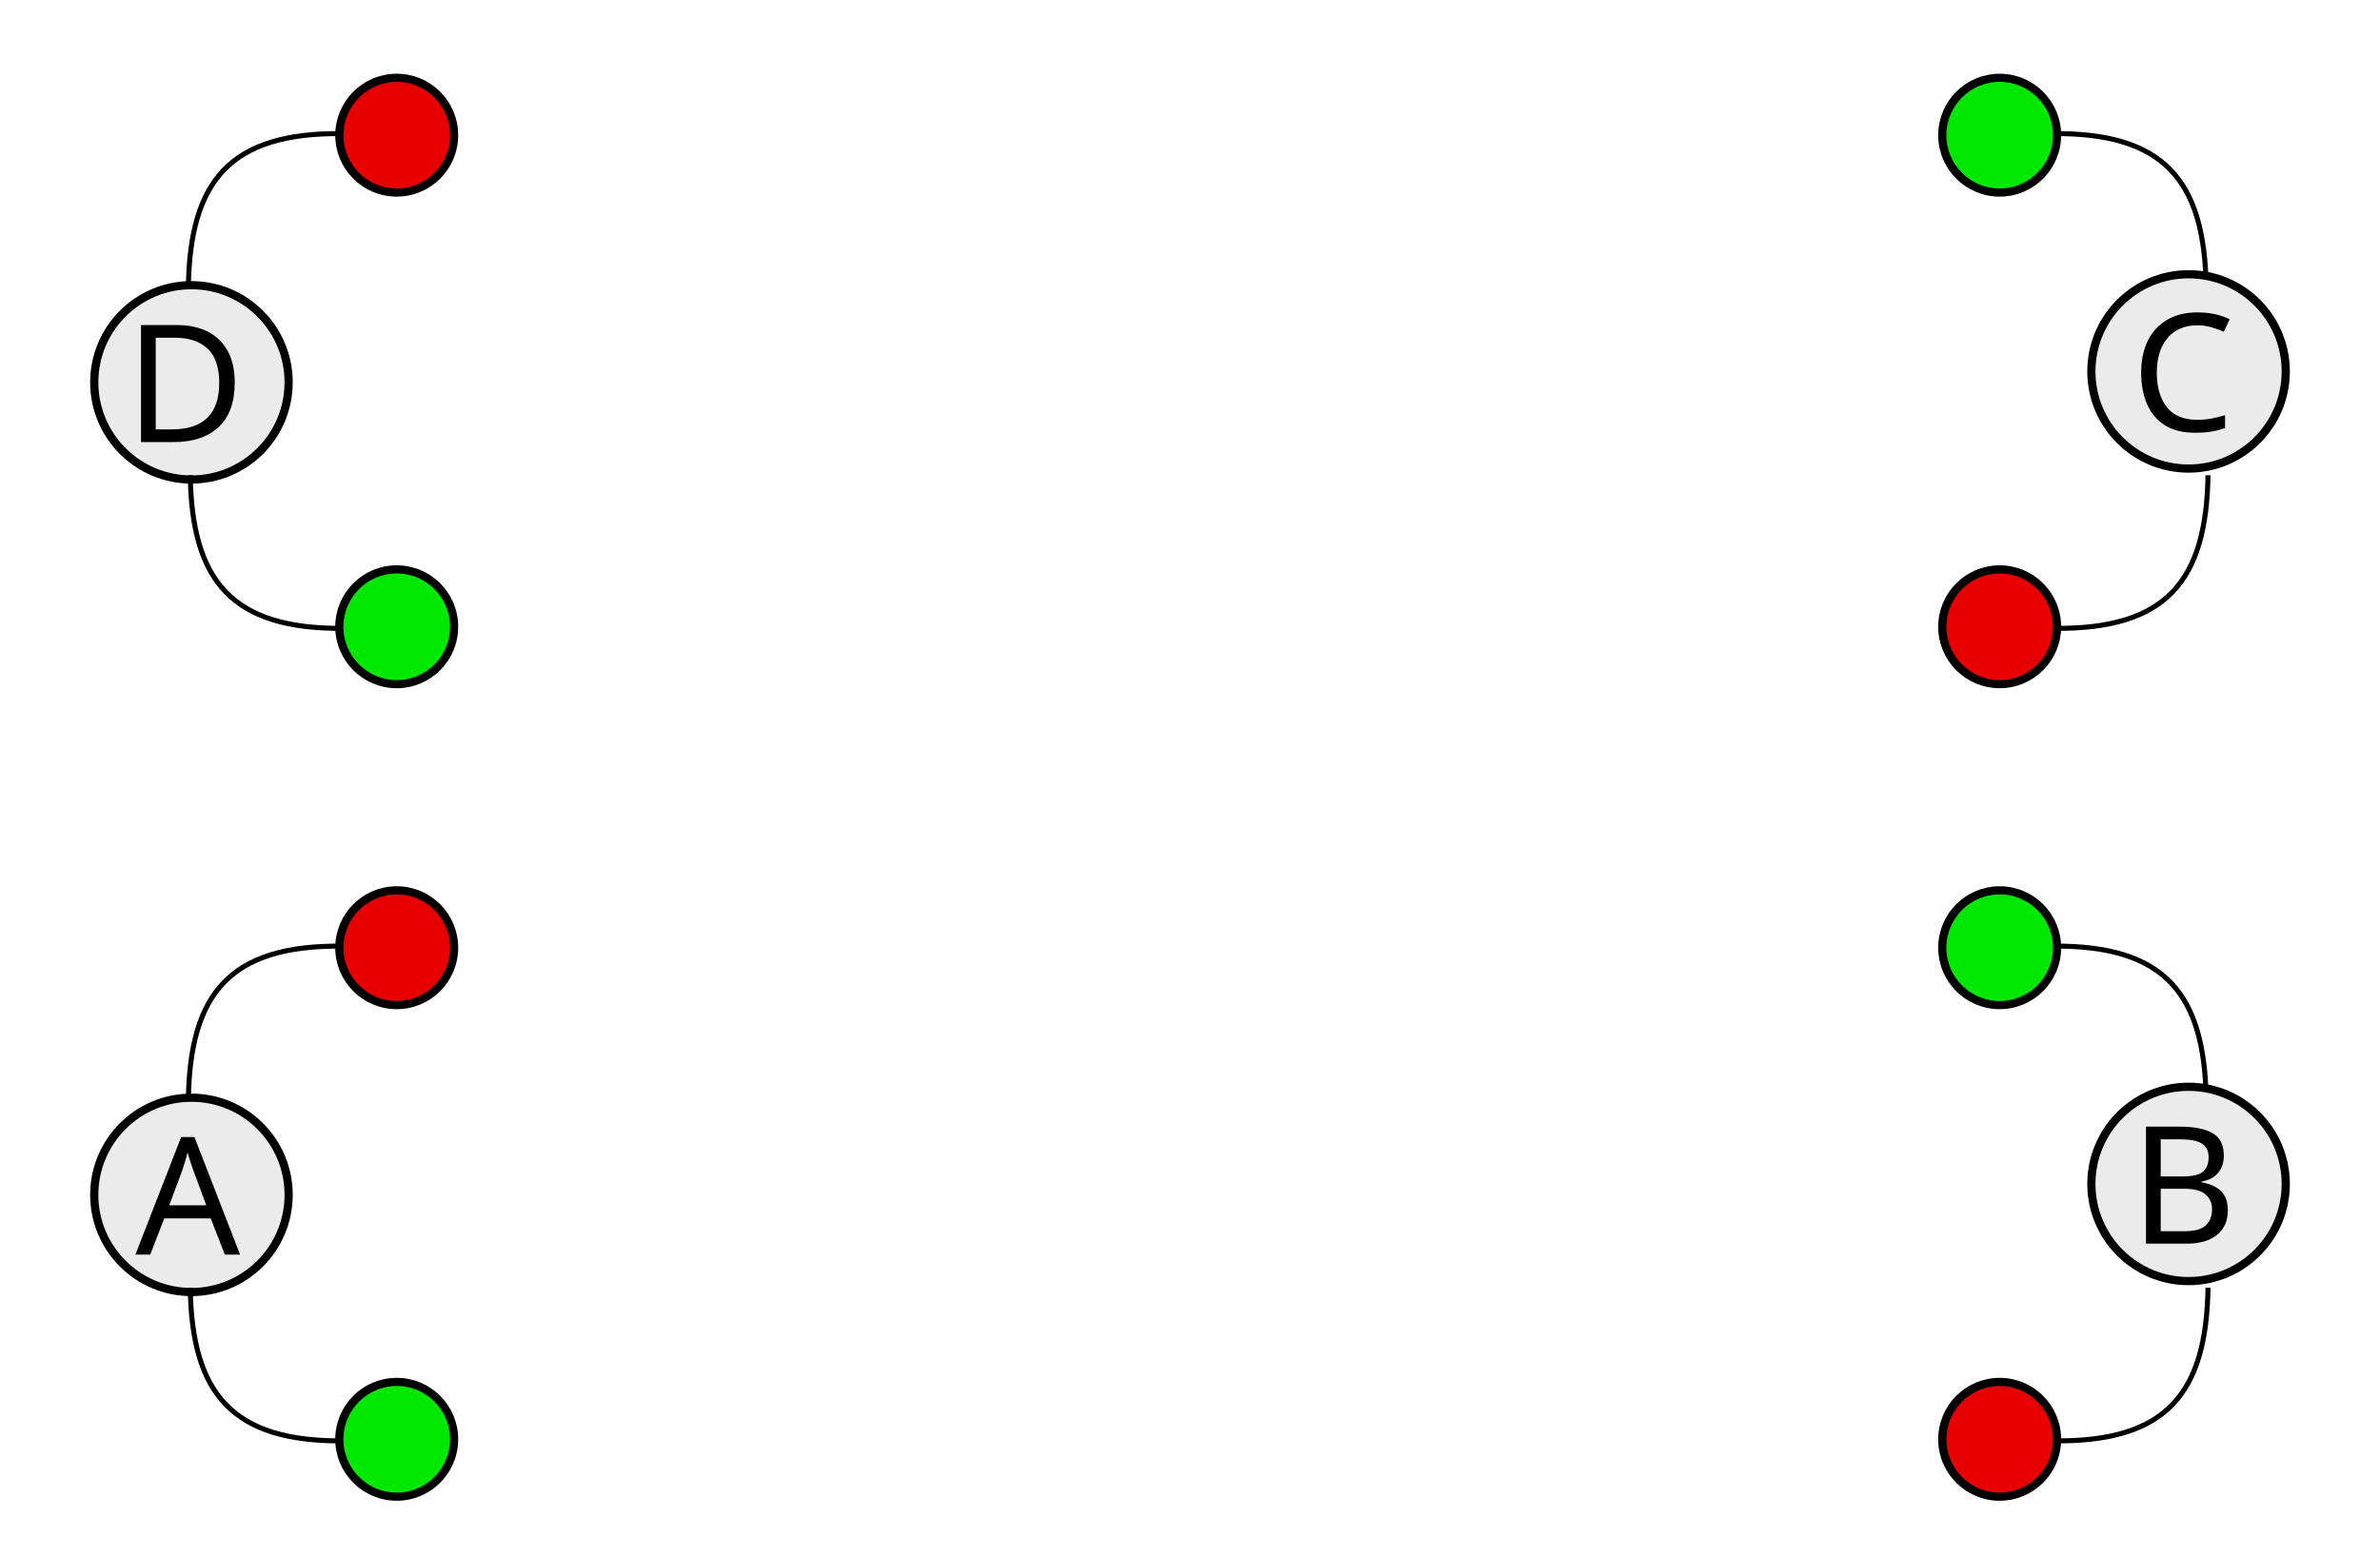
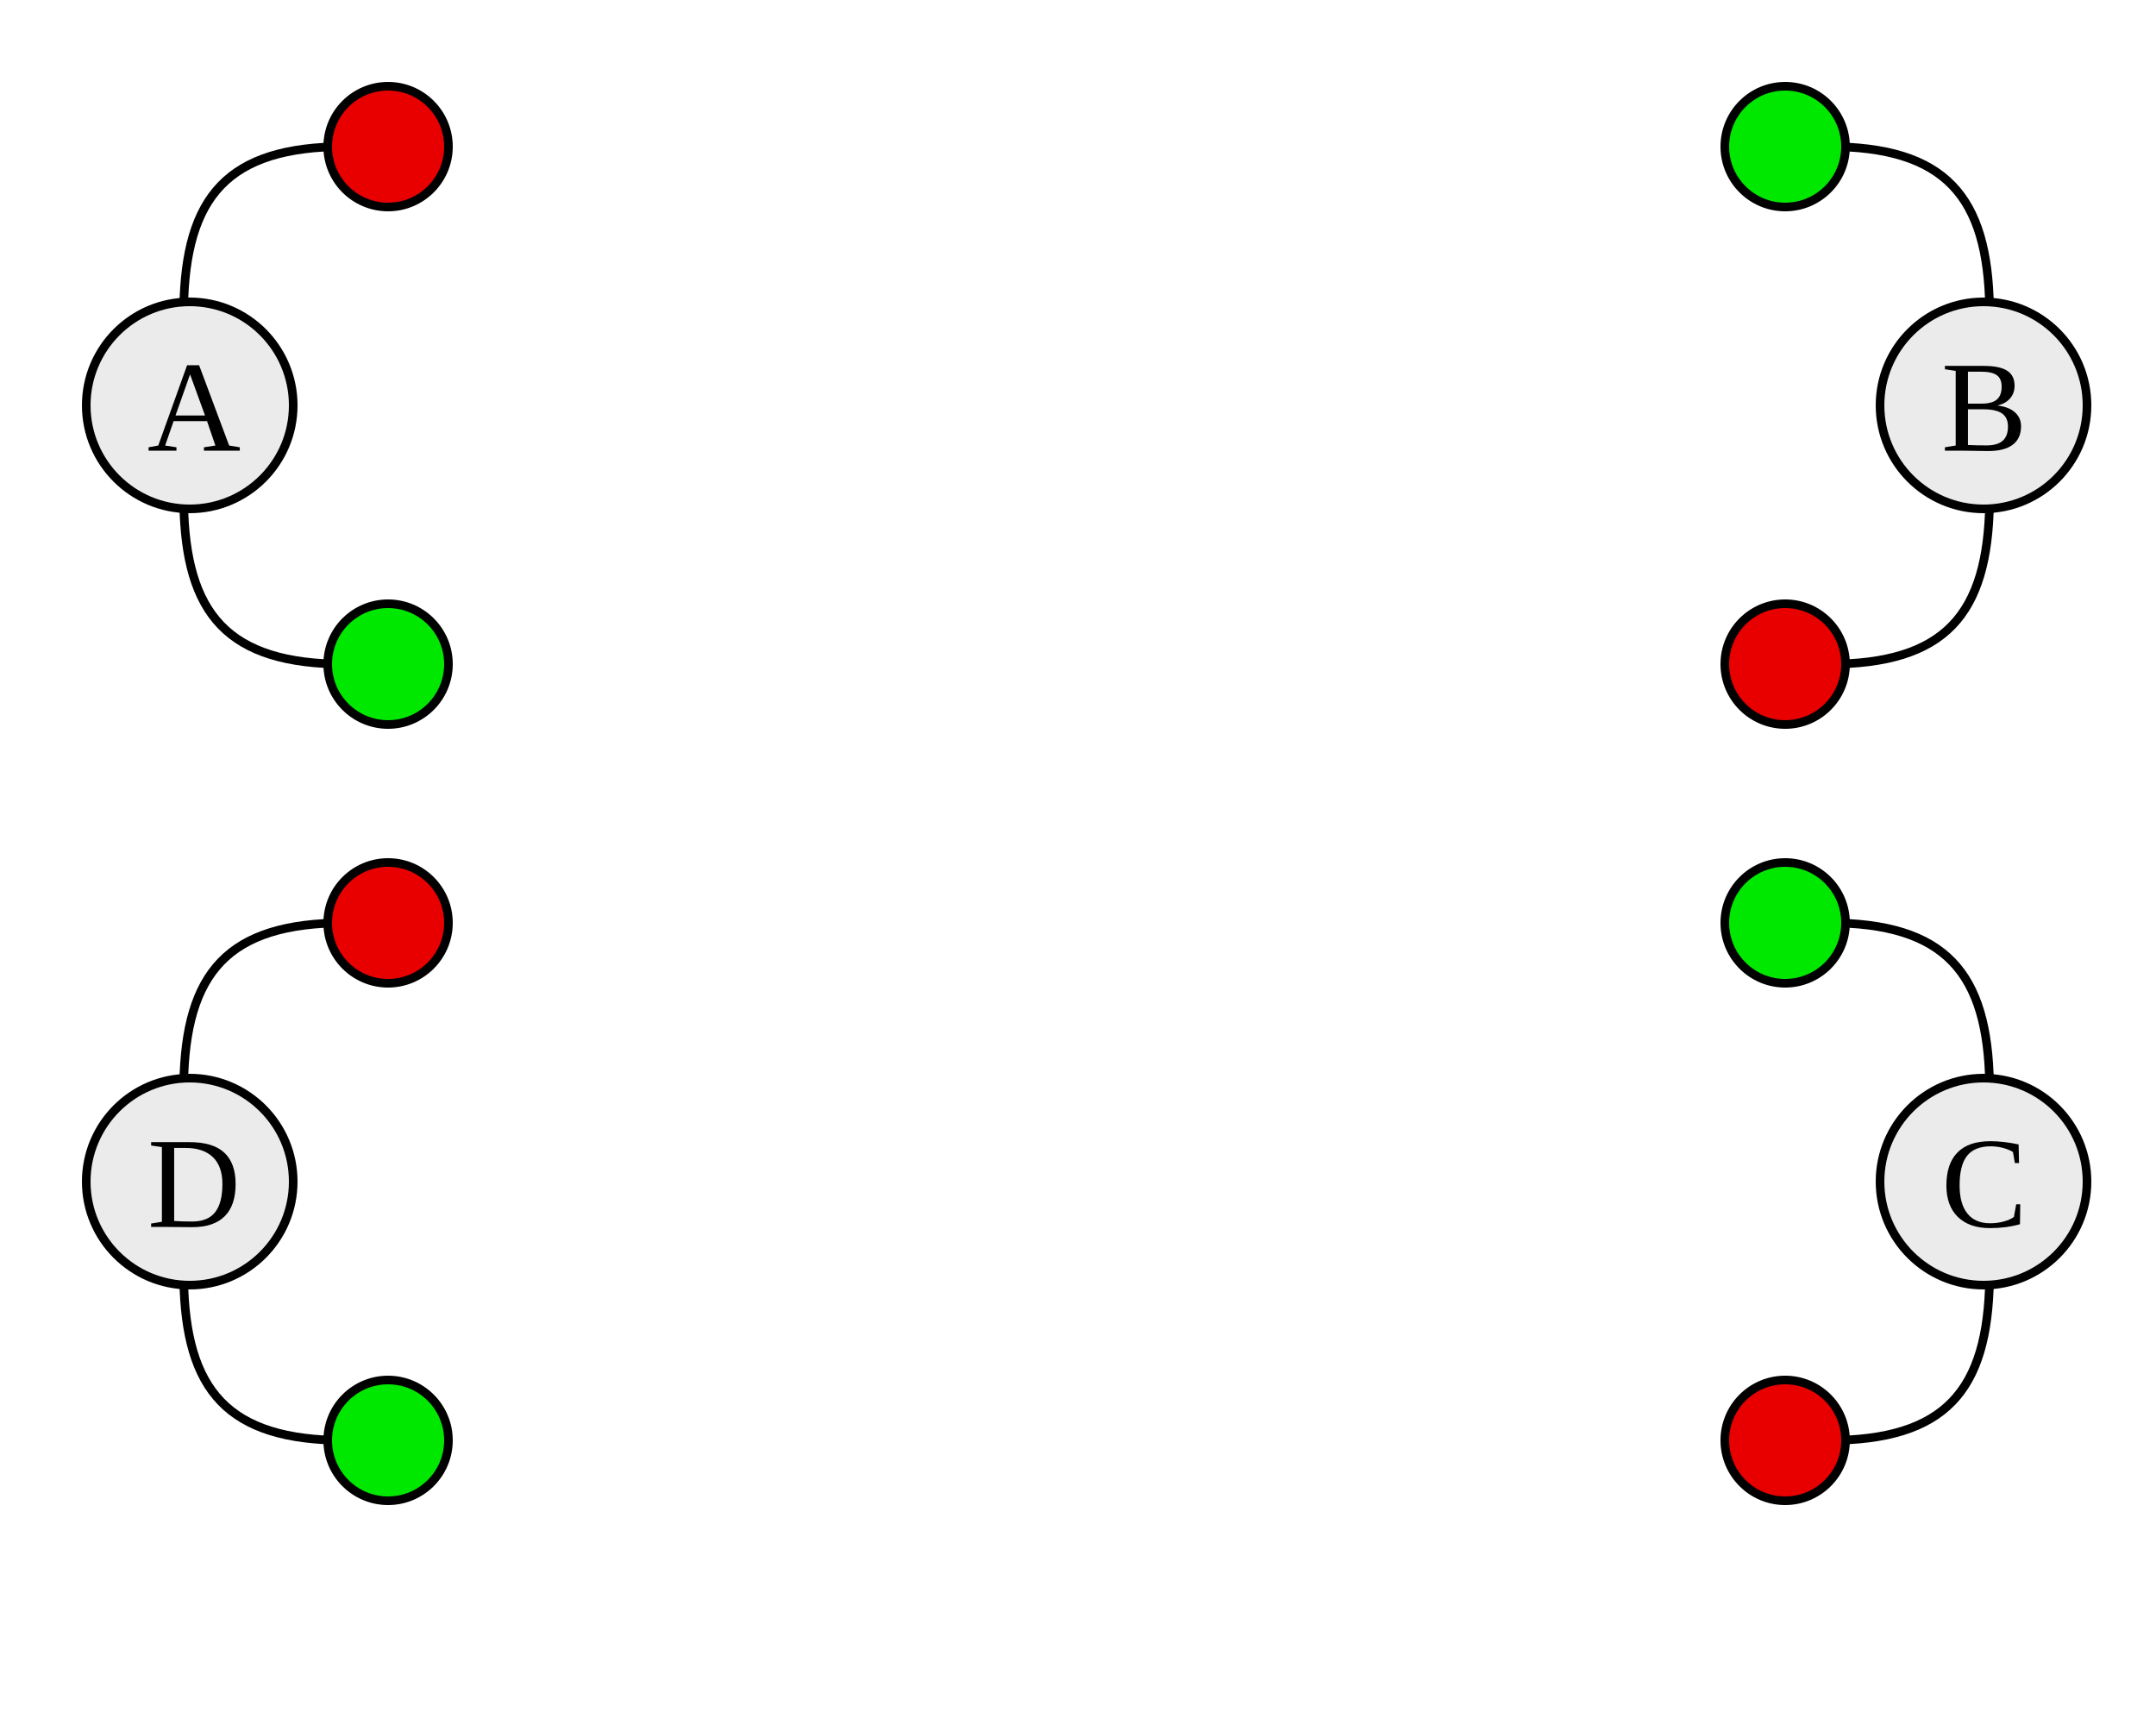
- <svg xmlns="http://www.w3.org/2000/svg" width="309.763" height="202.667" viewBox="0 0 290.403 190" id="svg5407" version="1.1">
-   <defs id="defs5409">
-     <marker orient="auto" refY="0" refX="0" id="Arrow1Mend" style="overflow:visible">
-       <path id="path6160" d="M 0,0 5,-5 -12.5,0 5,5 Z" style="fill:#ebebeb;fill-opacity:1;fill-rule:evenodd;stroke:#000000;stroke-width:1pt;stroke-opacity:1" transform="matrix(-0.4,0,0,-0.4,-4,0)" />
-     </marker>
-     <marker orient="auto" refY="0" refX="0" id="Arrow2Mend" style="overflow:visible">
-       <path id="path6178" style="fill:#ebebeb;fill-opacity:1;fill-rule:evenodd;stroke:#000000;stroke-width:0.625;stroke-linejoin:round;stroke-opacity:1" d="M 8.719,4.034 -2.207,0.016 8.719,-4.002 c -1.745,2.372 -1.735,5.617 -6e-7,8.035 z" transform="scale(-0.6)" />
-     </marker>
+ <svg xmlns="http://www.w3.org/2000/svg" viewBox="0 0 250 200">
+   <defs>
+     <style type="text/css">
+       path {fill:none;stroke:#000000;stroke-width:1;}
+       circle {stroke:#000000;stroke-width:1;}
+       text {white-space: pre; font-size: 15px;}
+       .leftHand {fill:#e80000;}
+       .rightHand {fill:#00e800;}
+       .head {fill:#ebebeb;}
+     </style>
  </defs>
-   <g id="layer1" transform="translate(-162.671,-628.4532)">
-     <text xml:space="preserve" style="font-style:normal;font-weight:normal;line-height:0%;font-family:sans-serif;letter-spacing:0px;word-spacing:0px;fill:#000000;fill-opacity:1;stroke:none;stroke-width:1px;stroke-linecap:butt;stroke-linejoin:miter;stroke-opacity:1" x="228.314" y="803.385" id="jugglerName-0">
-       <tspan id="tspan5296-6" x="228.314" y="806.502" style="font-size:20px;line-height:1.25" />
-     </text>
-     <circle style="fill:#ebebeb;fill-opacity:1;fill-rule:evenodd;stroke:#000000;stroke-width:1;stroke-linecap:butt;stroke-linejoin:miter;stroke-miterlimit:4;stroke-dasharray:none;stroke-opacity:1" id="head-5" cx="-675.12" cy="186.03" r="11.859" transform="rotate(-90)">
-       </circle>
-     <path style="opacity:1;fill:none;fill-opacity:1;stroke:#000000;stroke-width:0.612;stroke-miterlimit:4;stroke-dasharray:none;stroke-dashoffset:0;stroke-opacity:1" d="m 204.348,644.761 c -13.589,-0.123 -18.493,5.758 -18.691,18.687" id="leftArm-8">
-       </path>
-     <path style="opacity:1;fill:none;fill-opacity:1;stroke:#000000;stroke-width:0.612;stroke-miterlimit:4;stroke-dasharray:none;stroke-dashoffset:0;stroke-opacity:1" d="m 204.575,705.145 c -13.589,0.123 -18.493,-5.758 -18.691,-18.687" id="rightArm-9">
-       </path>
-     <circle style="fill:#00e800;fill-opacity:1;fill-rule:evenodd;stroke:#000000;stroke-width:0.993;stroke-linecap:butt;stroke-linejoin:miter;stroke-miterlimit:4;stroke-dasharray:none;stroke-opacity:1" id="rightHand-3" cx="-704.953" cy="211.078" r="7.004" transform="rotate(-90)">
-       </circle>
-     <circle style="fill:#e80000;fill-opacity:1;fill-rule:evenodd;stroke:#000000;stroke-width:0.995;stroke-linecap:butt;stroke-linejoin:miter;stroke-miterlimit:4;stroke-dasharray:none;stroke-opacity:1" id="leftHand-1" cx="-644.953" cy="211.078" r="7.003" transform="rotate(-90)">
-       </circle>
-     <path style="opacity:1;fill:none;fill-opacity:1;stroke:#000000;stroke-width:0.612;stroke-miterlimit:4;stroke-dasharray:none;stroke-dashoffset:0;stroke-opacity:1" d="m 413.397,705.145 c 13.589,0.123 18.493,-5.758 18.691,-18.687" id="leftArm">
-       </path>
-     <path style="opacity:1;fill:none;fill-opacity:1;stroke:#000000;stroke-width:0.612;stroke-miterlimit:4;stroke-dasharray:none;stroke-dashoffset:0;stroke-opacity:1" d="m 413.17,644.761 c 13.589,-0.123 18.493,5.758 18.691,18.687" id="rightArm">
-       </path>
-     <circle style="fill:#ebebeb;fill-opacity:1;fill-rule:evenodd;stroke:#000000;stroke-width:1;stroke-linecap:butt;stroke-linejoin:miter;stroke-miterlimit:4;stroke-dasharray:none;stroke-opacity:1" id="head" cx="673.786" cy="-429.715" r="11.859" transform="rotate(90)">
-       </circle>
-     <circle style="fill:#00e800;fill-opacity:1;fill-rule:evenodd;stroke:#000000;stroke-width:0.993;stroke-linecap:butt;stroke-linejoin:miter;stroke-miterlimit:4;stroke-dasharray:none;stroke-opacity:1" id="rightHand" cx="644.953" cy="-406.667" r="7.004" transform="rotate(90)">
-       </circle>
-     <circle style="fill:#e80000;fill-opacity:1;fill-rule:evenodd;stroke:#000000;stroke-width:0.995;stroke-linecap:butt;stroke-linejoin:miter;stroke-miterlimit:4;stroke-dasharray:none;stroke-opacity:1" id="leftHand" cx="704.953" cy="-406.667" r="7.003" transform="rotate(90)">
-       </circle>
-     <circle style="fill:#ebebeb;fill-opacity:1;fill-rule:evenodd;stroke:#000000;stroke-width:1;stroke-linecap:butt;stroke-linejoin:miter;stroke-miterlimit:4;stroke-dasharray:none;stroke-opacity:1" id="head-5-0" cx="-774.293" cy="186.03" r="11.859" transform="rotate(-90)">
-       </circle>
-     <path style="opacity:1;fill:none;fill-opacity:1;stroke:#000000;stroke-width:0.612;stroke-miterlimit:4;stroke-dasharray:none;stroke-dashoffset:0;stroke-opacity:1" d="m 204.348,743.934 c -13.589,-0.123 -18.493,5.758 -18.691,18.687" id="leftArm-8-8">
-       </path>
-     <text xml:space="preserve" style="font-style:normal;font-weight:normal;line-height:0%;font-family:sans-serif;letter-spacing:0px;word-spacing:0px;fill:#000000;fill-opacity:1;stroke:none;stroke-width:1px;stroke-linecap:butt;stroke-linejoin:miter;stroke-opacity:1" x="422.714" y="681.066" id="jugglerName-6">
-       <tspan id="tspan5296-8" x="422.714" y="681.066" style="font-size:20px;line-height:1.25">C</tspan>
-     </text>
-     <path style="opacity:1;fill:none;fill-opacity:1;stroke:#000000;stroke-width:0.612;stroke-miterlimit:4;stroke-dasharray:none;stroke-dashoffset:0;stroke-opacity:1" d="m 204.575,804.318 c -13.589,0.123 -18.493,-5.758 -18.691,-18.687" id="rightArm-9-4">
-       </path>
-     <circle style="fill:#00e800;fill-opacity:1;fill-rule:evenodd;stroke:#000000;stroke-width:0.993;stroke-linecap:butt;stroke-linejoin:miter;stroke-miterlimit:4;stroke-dasharray:none;stroke-opacity:1" id="rightHand-3-3" cx="-804.126" cy="211.078" r="7.004" transform="rotate(-90)">
-       </circle>
-     <circle style="fill:#e80000;fill-opacity:1;fill-rule:evenodd;stroke:#000000;stroke-width:0.995;stroke-linecap:butt;stroke-linejoin:miter;stroke-miterlimit:4;stroke-dasharray:none;stroke-opacity:1" id="leftHand-1-9" cx="-744.126" cy="211.078" r="7.003" transform="rotate(-90)">
-       </circle>
-     <path style="opacity:1;fill:none;fill-opacity:1;stroke:#000000;stroke-width:0.612;stroke-miterlimit:4;stroke-dasharray:none;stroke-dashoffset:0;stroke-opacity:1" d="m 413.397,804.318 c 13.589,0.123 18.493,-5.758 18.691,-18.687" id="leftArm-4">
-       </path>
-     <path style="opacity:1;fill:none;fill-opacity:1;stroke:#000000;stroke-width:0.612;stroke-miterlimit:4;stroke-dasharray:none;stroke-dashoffset:0;stroke-opacity:1" d="m 413.17,743.934 c 13.589,-0.123 18.493,5.758 18.691,18.687" id="rightArm-3">
-       </path>
-     <circle style="fill:#ebebeb;fill-opacity:1;fill-rule:evenodd;stroke:#000000;stroke-width:1;stroke-linecap:butt;stroke-linejoin:miter;stroke-miterlimit:4;stroke-dasharray:none;stroke-opacity:1" id="head-9" cx="772.958" cy="-429.715" r="11.859" transform="rotate(90)">
-       </circle>
-     <circle style="fill:#00e800;fill-opacity:1;fill-rule:evenodd;stroke:#000000;stroke-width:0.993;stroke-linecap:butt;stroke-linejoin:miter;stroke-miterlimit:4;stroke-dasharray:none;stroke-opacity:1" id="rightHand-9" cx="744.126" cy="-406.667" r="7.004" transform="rotate(90)">
-       </circle>
-     <circle style="fill:#e80000;fill-opacity:1;fill-rule:evenodd;stroke:#000000;stroke-width:0.995;stroke-linecap:butt;stroke-linejoin:miter;stroke-miterlimit:4;stroke-dasharray:none;stroke-opacity:1" id="leftHand-10" cx="804.126" cy="-406.667" r="7.003" transform="rotate(90)">
-       </circle>
-     <text xml:space="preserve" style="font-style:normal;font-weight:normal;line-height:0%;font-family:sans-serif;letter-spacing:0px;word-spacing:0px;fill:#000000;fill-opacity:1;stroke:none;stroke-width:1px;stroke-linecap:butt;stroke-linejoin:miter;stroke-opacity:1" x="177.939" y="682.41" id="text6070-5">
-       <tspan id="tspan6072-1" x="177.939" y="682.41" style="font-size:20px;line-height:1.25">D</tspan>
-     </text>
-     <text xml:space="preserve" style="font-style:normal;font-weight:normal;line-height:0%;font-family:sans-serif;letter-spacing:0px;word-spacing:0px;fill:#000000;fill-opacity:1;stroke:none;stroke-width:1px;stroke-linecap:butt;stroke-linejoin:miter;stroke-opacity:1" x="422.582" y="780.248" id="text6070">
-       <tspan id="tspan6072" x="422.582" y="780.248" style="font-size:20px;line-height:1.25">B</tspan>
-     </text>
-     <text xml:space="preserve" style="font-style:normal;font-weight:normal;line-height:0%;font-family:sans-serif;letter-spacing:0px;word-spacing:0px;fill:#000000;fill-opacity:1;stroke:none;stroke-width:1px;stroke-linecap:butt;stroke-linejoin:miter;stroke-opacity:1" x="179.194" y="781.583" id="jugglerName">
-       <tspan id="tspan5296" x="179.194" y="781.583" style="font-size:20px;line-height:1.25">A</tspan>
-     </text>
+   <g id="jugglerA" transform="matrix(1, 0, 0, 1, 22, 47)">
+     <g id="juggler-angle" transform="matrix(0, -1, 1, 0, 0, 0)">
+       <path d="m 30,18 c 0,-13.6 -5.76,-18.5 -18.7,-18.7" />
+       <circle class="leftHand" r="7" cx="30" cy="23" />
+       <path d="m -30,18   c 0,-13.6  5.76,-18.5  18.7,-18.7" />
+       <circle class="rightHand" r="7" cx="-30" cy="23" />
+     </g>
+     <circle class="head" r="12" cy="0" cx="0" />
+     <text y="5.25" x="-4.914">A</text>
+   </g>
+   <g id="jugglerD" transform="matrix(1, 0, 0, 1, 22, 137)">
+     <g id="g-2" transform="matrix(0, -1, 1, 0, -0, 0)">
+       <path d="m 30,18 c 0,-13.6 -5.76,-18.5 -18.7,-18.7" />
+       <circle class="leftHand" r="7" cx="30" cy="23" />
+       <path d="m -30,18   c 0,-13.6  5.76,-18.5  18.7,-18.7" />
+       <circle class="rightHand" r="7" cx="-30" cy="23" />
+     </g>
+     <circle class="head" r="12" cy="0" cx="0" />
+     <text y="5.25" x="-4.914">D</text>
+   </g>
+   <g id="g-3" transform="matrix(1, 0, 0, 1, 230, 47)">
+     <g id="g-4" transform="matrix(0, 1, -1, 0, 0, 0)">
+       <path d="m 30,18 c 0,-13.6 -5.76,-18.5 -18.7,-18.7" />
+       <circle class="leftHand" r="7" cx="30" cy="23" />
+       <path d="m -30,18   c 0,-13.6  5.76,-18.5  18.7,-18.7" />
+       <circle class="rightHand" r="7" cx="-30" cy="23" />
+     </g>
+     <circle class="head" r="12" cy="0" cx="0" />
+     <text y="5.25" x="-4.914">B</text>
+   </g>
+   <g id="g-5" transform="matrix(1, 0, 0, 1, 230, 137)">
+     <g id="g-6" transform="matrix(0, 1, -1, 0, 0, 0)">
+       <path d="m 30,18 c 0,-13.6 -5.76,-18.5 -18.7,-18.7" />
+       <circle class="leftHand" r="7" cx="30" cy="23" />
+       <path d="m -30,18   c 0,-13.6  5.76,-18.5  18.7,-18.7" />
+       <circle class="rightHand" r="7" cx="-30" cy="23" />
+     </g>
+     <circle class="head" r="12" cy="0" cx="0" />
+     <text y="5.25" x="-4.914">C</text>
  </g>
</svg>
